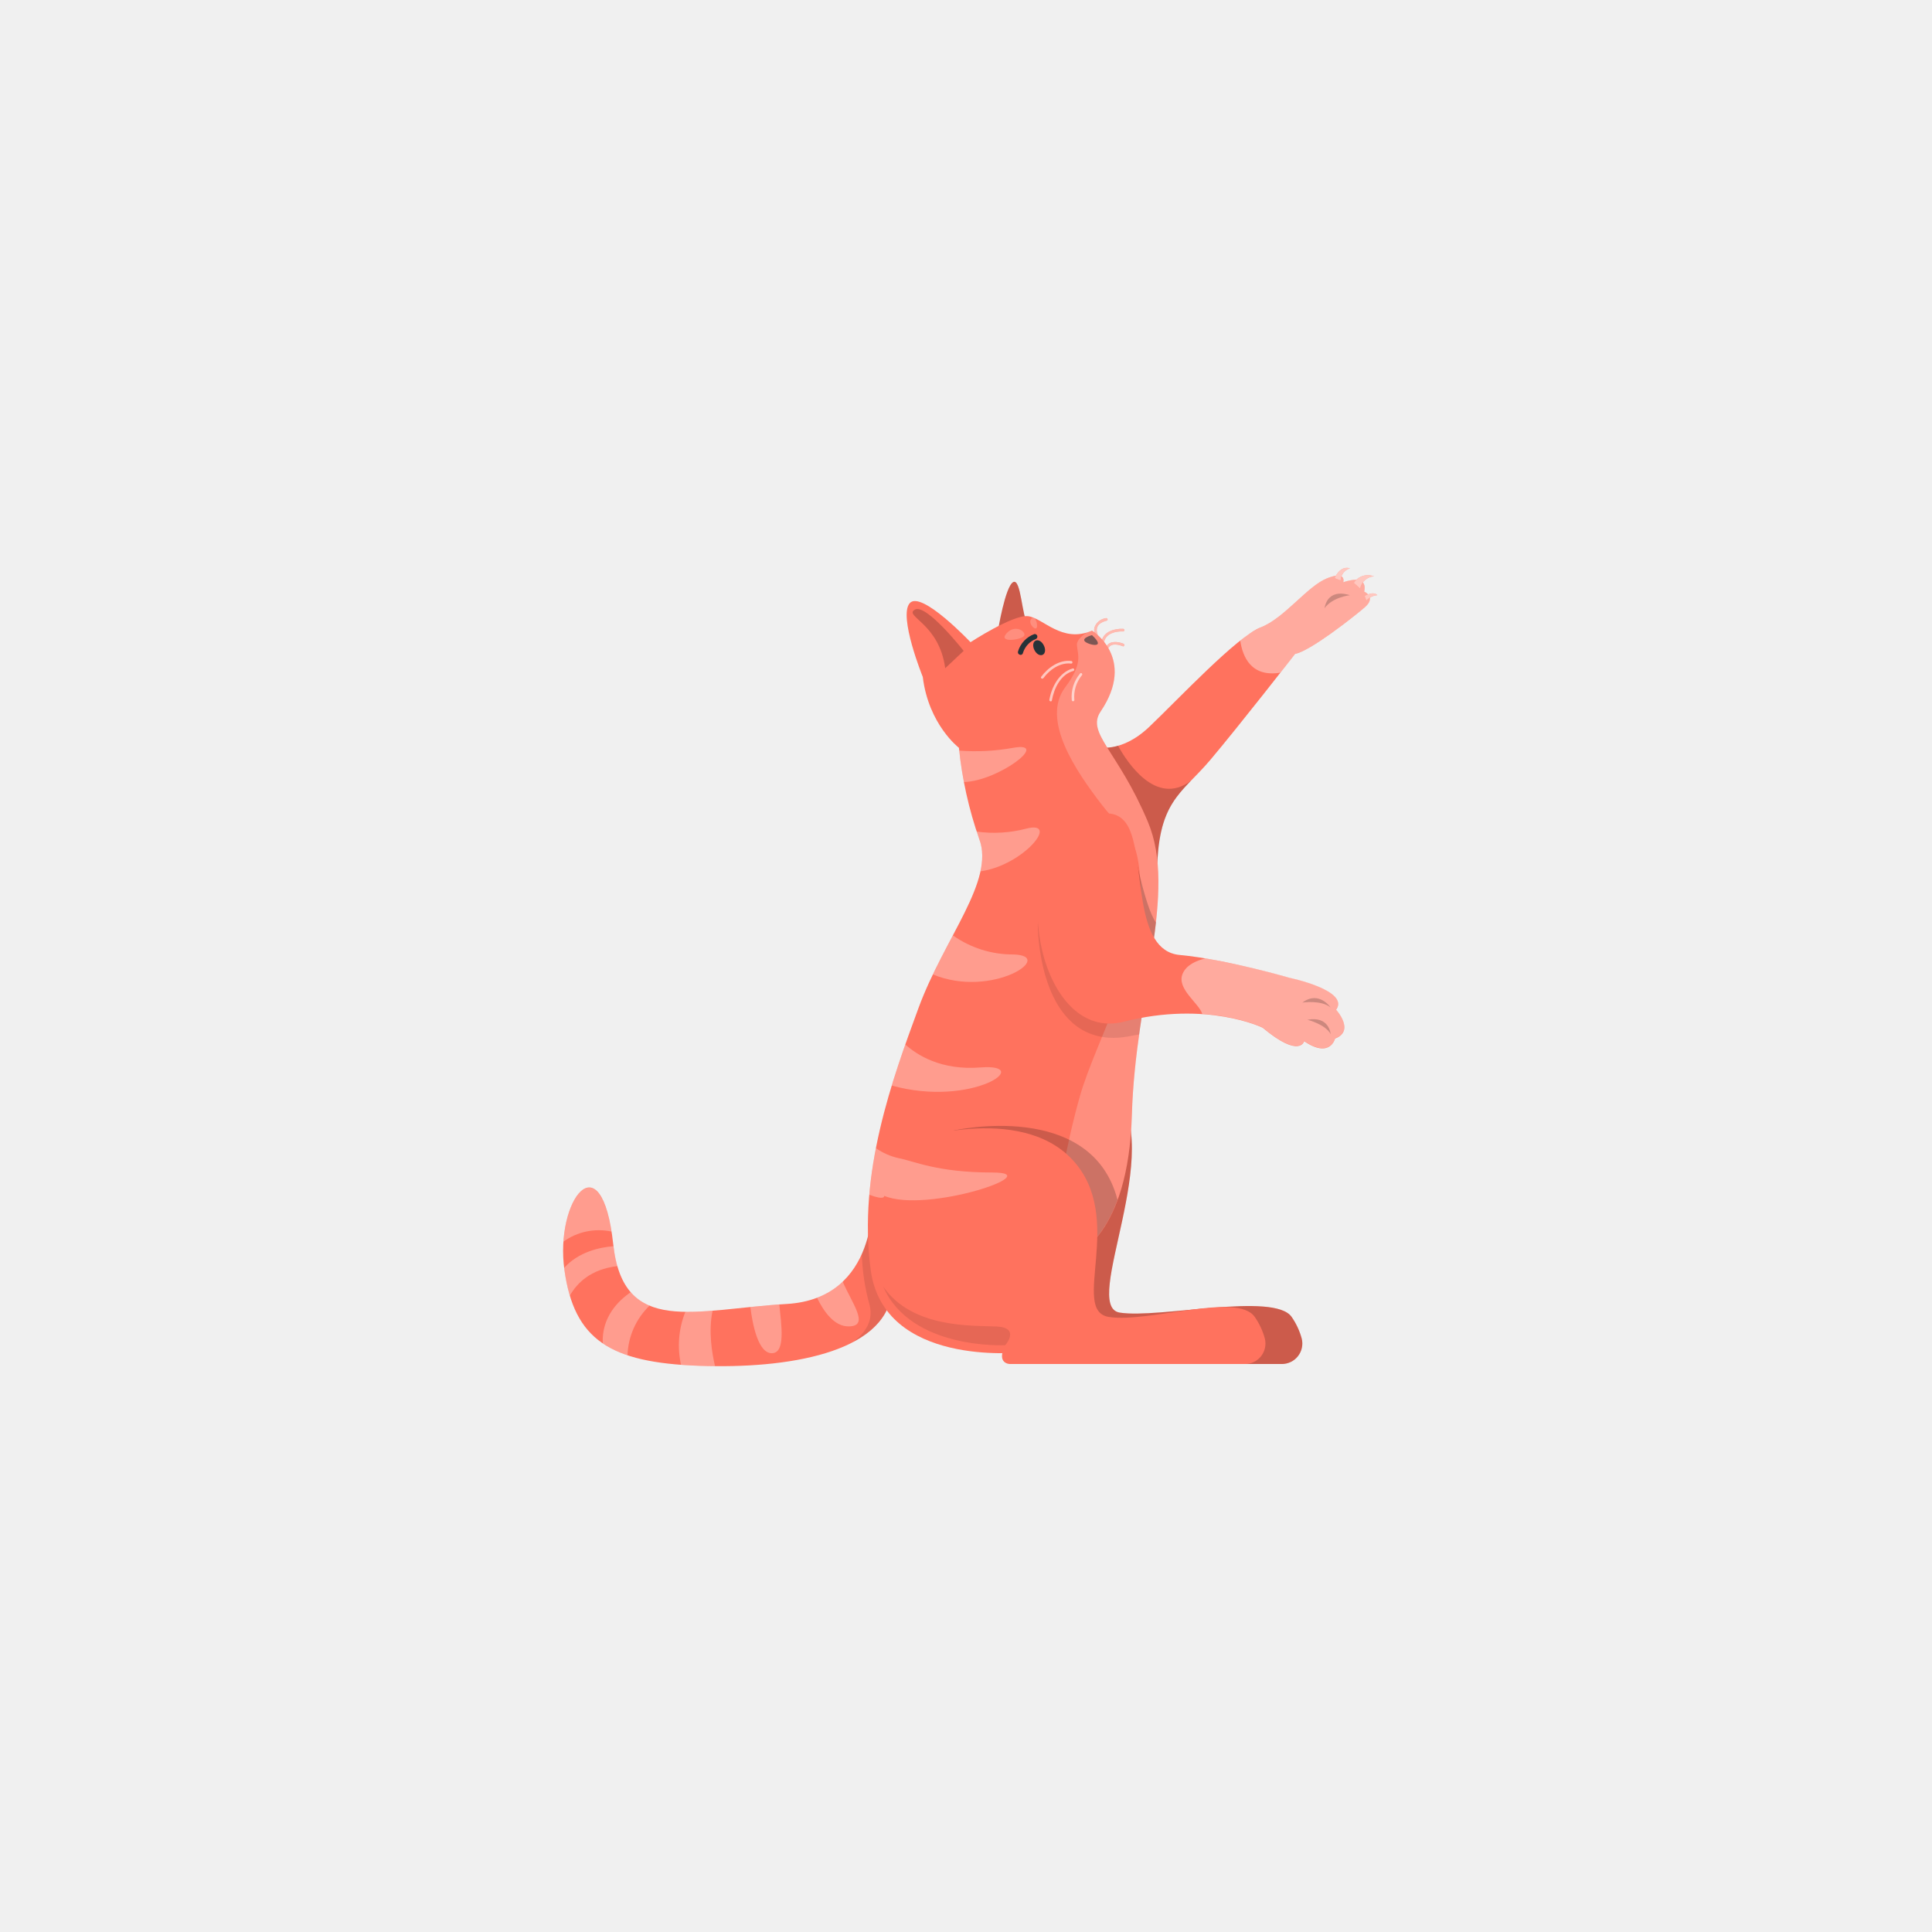
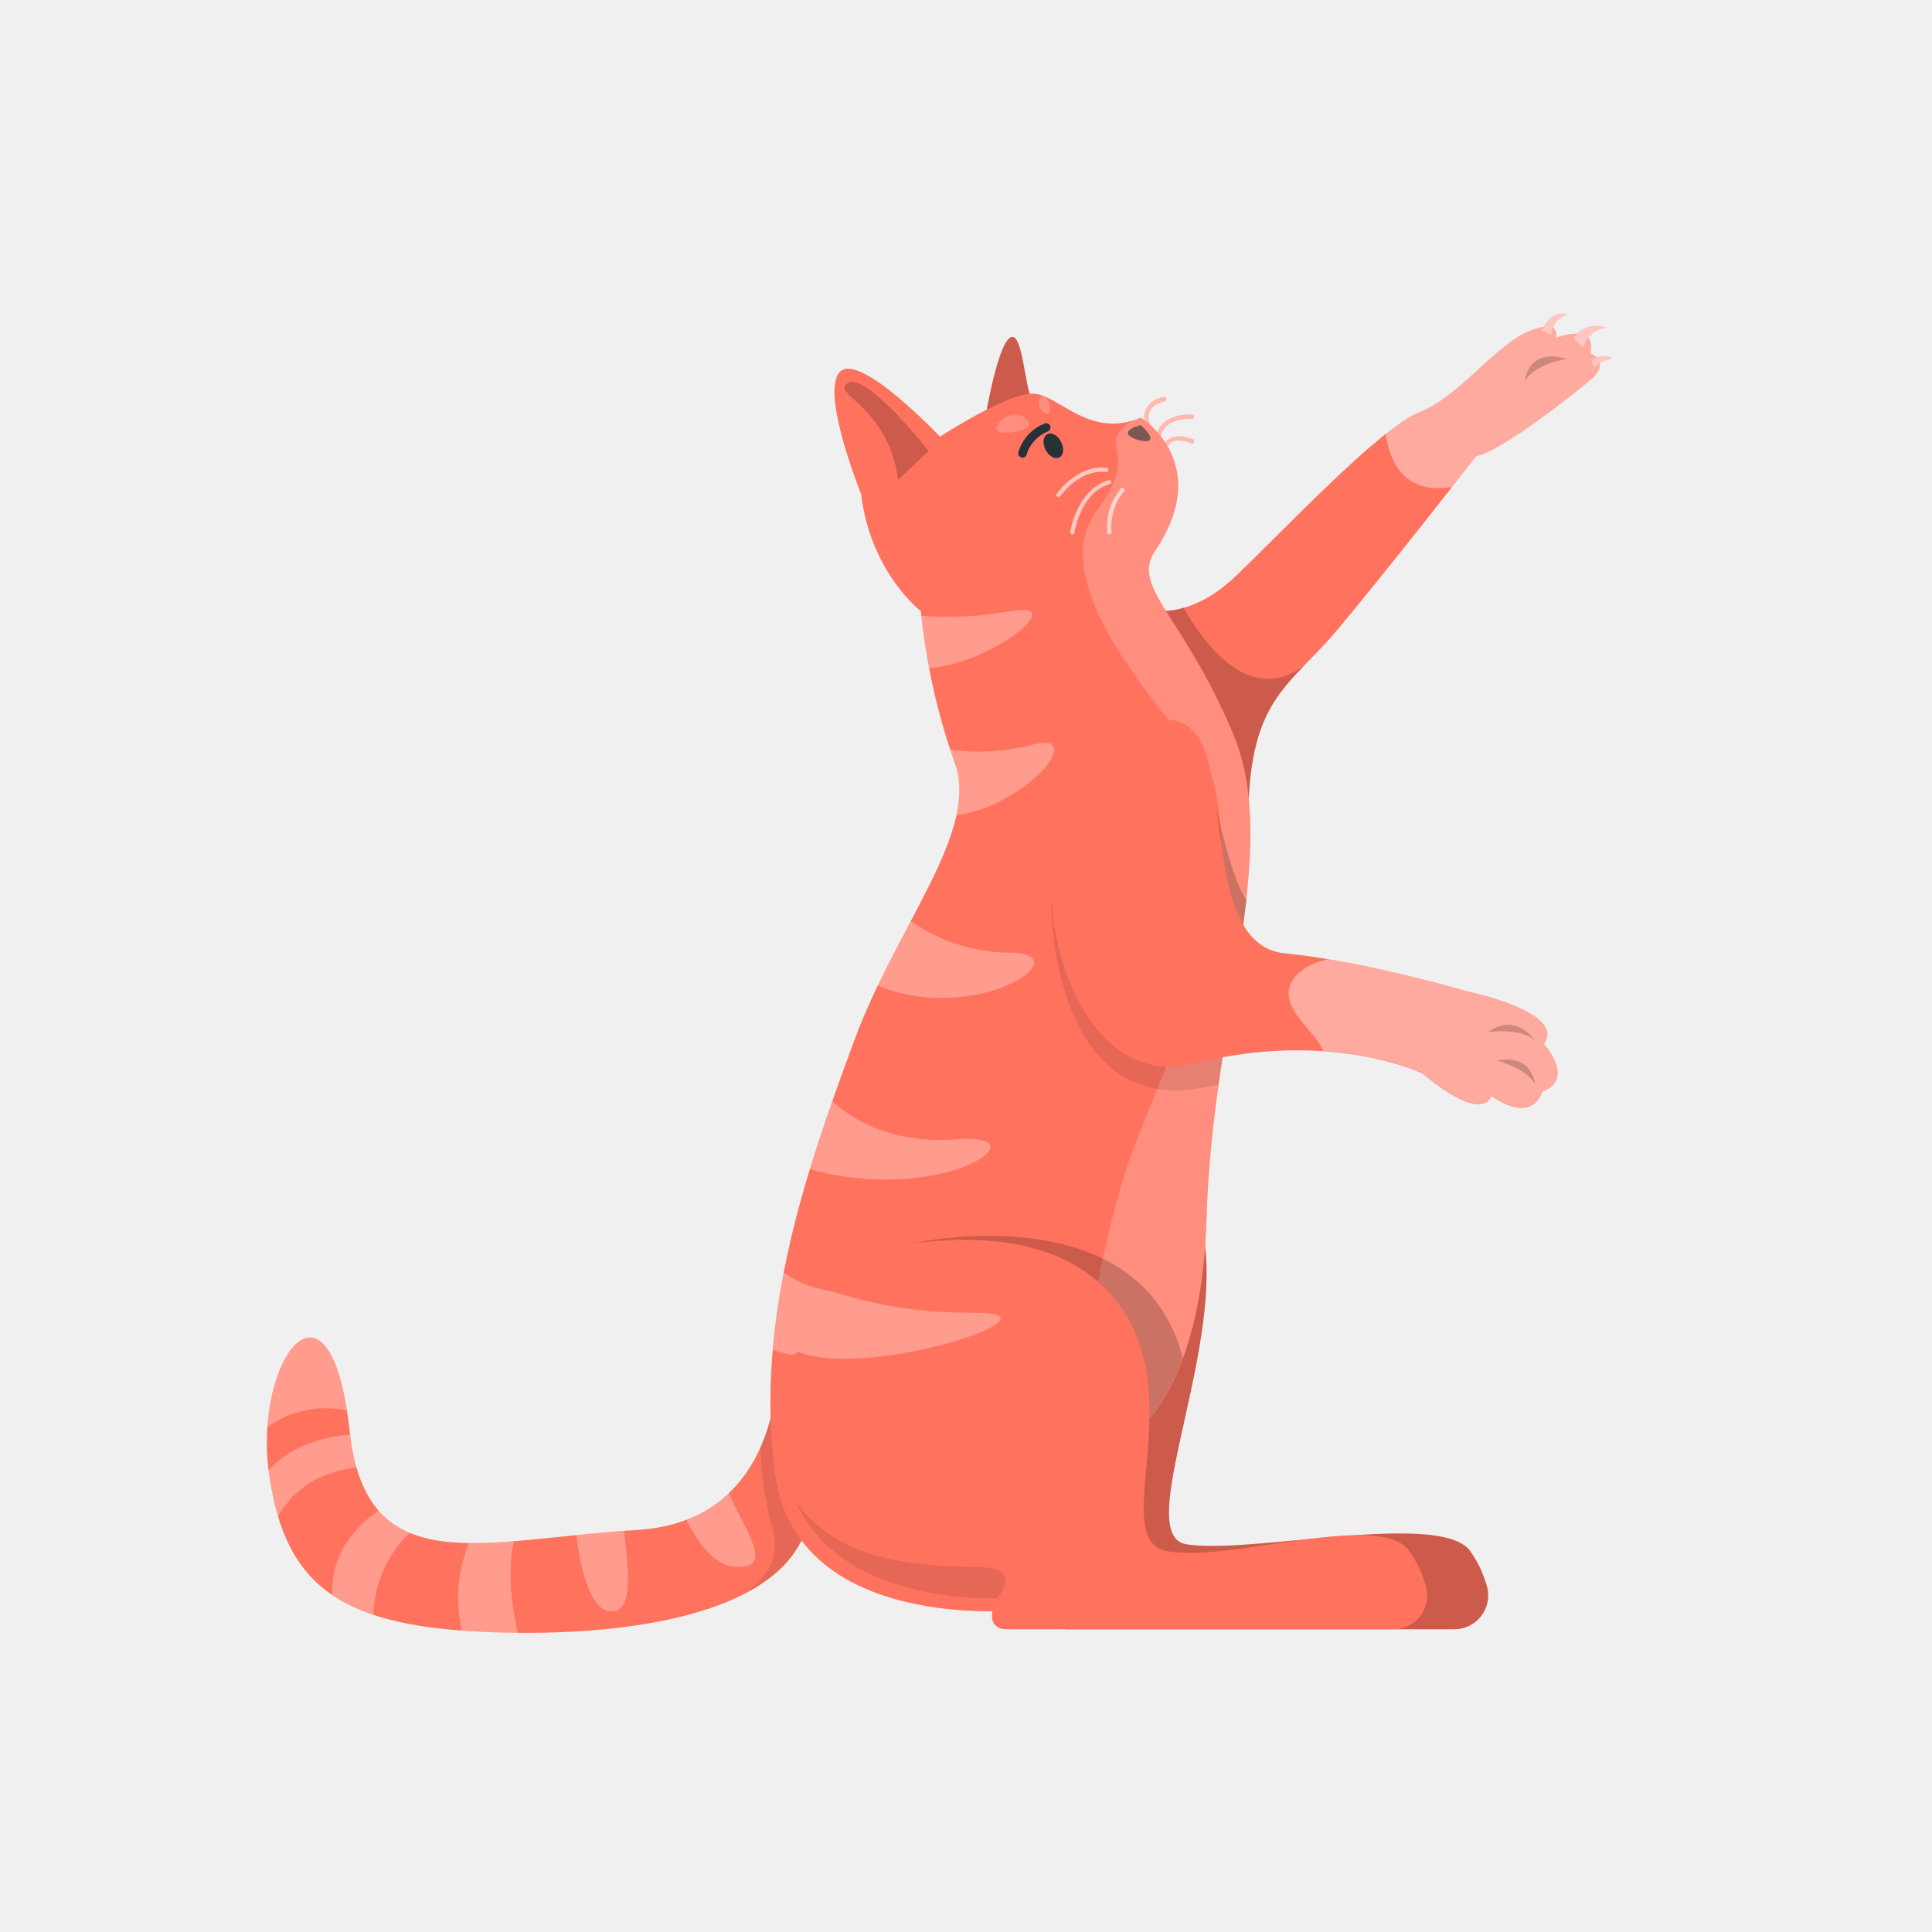
<svg xmlns="http://www.w3.org/2000/svg" viewBox="0 0 1024 1024" width="1024" height="1024">
-   <g id="cat-icon" transform="translate(512, 512) scale(2.3) translate(-213.33, -267.29)">
+   <g id="cat-icon" transform="translate(512, 512) scale(3.8) translate(-218, -266.5)">
    <path d="M243.37,216.75s5.5,1.8,12.22-4.6,20.16-20.76,25.66-22.9,10.7-9.47,15.28-11.3,3.73.92,3.73.92,5.76-2.22,4.82,2.14c0,0,2.95,1.22.1,3.66s-12.62,10.08-16,10.69c0,0-12.84,16.5-19.56,24.45s-12.31,9.45-12.26,26.87S243.37,216.75,243.37,216.75Z" style="fill:#FF725E" />
    <path d="M248.36,216.53a9.38,9.38,0,0,1-5,.22s14.05,47.35,14,29.93c0-13.34,3.24-17.35,7.79-22.07C257.08,230.67,250.37,220.18,248.36,216.53Z" style="opacity:0.2" />
    <path d="M305.08,181c.94-4.36-4.82-2.14-4.82-2.14s.85-2.75-3.73-.92-9.78,9.17-15.28,11.3a20.91,20.91,0,0,0-4.72,3.06c.54,3.74,2.53,8.53,9.29,7.38l3.38-4.33c3.36-.61,13.13-8.24,16-10.69S305.08,181,305.08,181Z" style="fill:#fff;opacity:0.4" />
    <path d="M305.19,182s2-1.17,2.92-.17a3.82,3.82,0,0,0-2.52,1.26Z" style="fill:#FF725E" />
    <path d="M302.7,179a3.84,3.84,0,0,1,4.64-1.51,3.48,3.48,0,0,0-3.18,2.81Z" style="fill:#FF725E" />
    <path d="M298.28,177.91s1.21-3,3.53-2.26a3,3,0,0,0-2.15,2.81Z" style="fill:#FF725E" />
    <g style="opacity:0.6">
      <path d="M305.19,182s2-1.17,2.92-.17a3.82,3.82,0,0,0-2.52,1.26Z" style="fill:#fff" />
      <path d="M302.7,179a3.84,3.84,0,0,1,4.64-1.51,3.48,3.48,0,0,0-3.18,2.81Z" style="fill:#fff" />
      <path d="M298.28,177.91s1.21-3,3.53-2.26a3,3,0,0,0-2.15,2.81Z" style="fill:#fff" />
    </g>
    <path d="M301.81,181.84s-4,.42-5.86,3C296,184.84,296.33,180.17,301.81,181.84Z" style="opacity:0.2" />
    <path d="M191.78,320.4s1.51,23.52-19.74,24.77-37.67,7.5-40-13.75c-2.68-24.41-13.5-10.13-11.25,5.94s10.5,21.31,31,22.06,42.6-3,44.42-16.63Z" style="fill:#FF725E" />
    <path d="M131.64,328.49c-2.73-17.25-10.27-9.79-11.08,2.32A13.93,13.93,0,0,1,131.64,328.49Z" style="fill:#fff;opacity:0.3" />
    <path d="M132.1,331.86c-3.21.26-8.06,1.3-11.37,5,0,.18,0,.35.06.52a40.08,40.08,0,0,0,1.24,5.89c1.59-2.83,4.75-6.12,11-6.82A28.49,28.49,0,0,1,132.1,331.86Z" style="fill:#fff;opacity:0.3" />
    <g style="opacity:0.3">
      <path d="M140.41,345.56a11.76,11.76,0,0,1-4.34-3.1c-2.83,1.93-6.72,5.71-6.45,11.79a23.47,23.47,0,0,0,5.71,2.75A16.58,16.58,0,0,1,140.41,345.56Z" style="fill:#fff" />
      <path d="M155.5,359.51c-.7-2.94-1.57-8.12-.56-12.78-2.22.18-4.32.28-6.28.25a20.71,20.71,0,0,0-1,12.21c1.33.1,2.7.18,4.14.23C153,359.47,154.26,359.5,155.5,359.51Z" style="fill:#fff" />
      <path d="M184.91,340a17.76,17.76,0,0,1-5.92,3.72c1.54,3.17,4,6.72,7.4,6.62C191.21,350.24,187,344.94,184.91,340Z" style="fill:#fff" />
      <path d="M168.64,356.52c3.16-.1,2.13-6.54,1.67-11.23-2.29.16-4.51.37-6.67.59C164.12,349.78,165.42,356.62,168.64,356.52Z" style="fill:#fff" />
    </g>
    <path d="M187.22,354c5-2.61,8.33-6.25,9-11.2l-4.43-22.39a31.57,31.57,0,0,1-2.46,13.26,48.26,48.26,0,0,0,1.73,11.54C192.18,349.17,189.88,352.06,187.22,354Z" style="opacity:0.1" />
    <path d="M208.09,291.66s27-9,39.33,4.34-7.72,49.71,1.32,51.16,35.65-4.79,39.63,1a16,16,0,0,1,2.33,5,4.72,4.72,0,0,1-4.61,5.85H232s-3.26,0-1.09-4.34C230.87,354.67,183.5,341.2,208.09,291.66Z" style="fill:#FF725E" />
    <path d="M208.09,291.66s27-9,39.33,4.34-7.72,49.71,1.32,51.16,35.65-4.79,39.63,1a16,16,0,0,1,2.33,5,4.72,4.72,0,0,1-4.61,5.85H232s-3.26,0-1.09-4.34C230.87,354.67,183.5,341.2,208.09,291.66Z" style="opacity:0.2" />
    <path d="M220.7,190s1.67-10.17,3.5-11.17,2,8.17,3.36,9.5Z" style="fill:#FF725E" />
    <path d="M220.7,190s1.67-10.17,3.5-11.17,2,8.17,3.36,9.5Z" style="opacity:0.2" />
    <path d="M243.64,190.79a2.41,2.41,0,0,1-.17-1.16c.14-1.16,1.27-1.66,2.28-1.92.37-.09.21-.67-.16-.58a3.24,3.24,0,0,0-2.69,2.24,2.9,2.9,0,0,0,.22,1.72c.17.35.68,0,.52-.3Z" style="fill:#FF725E" />
    <path d="M245.18,192.52c.43-1.91,2.71-2.41,4.36-2.33.38,0,.38-.58,0-.6-1.92-.09-4.45.6-4.94,2.77-.08.38.5.54.58.16Z" style="fill:#FF725E" />
    <path d="M246.22,193.91c.65-1.09,2.32-.68,3.24-.31.36.14.51-.44.16-.58-1.21-.48-3.11-.75-3.92.58a.3.3,0,0,0,.52.31Z" style="fill:#FF725E" />
    <g style="opacity:0.5">
      <path d="M243.64,190.79a2.41,2.41,0,0,1-.17-1.16c.14-1.16,1.27-1.66,2.28-1.92.37-.09.21-.67-.16-.58a3.24,3.24,0,0,0-2.69,2.24,2.9,2.9,0,0,0,.22,1.72c.17.35.68,0,.52-.3Z" style="fill:#fff" />
      <path d="M245.18,192.52c.43-1.91,2.71-2.41,4.36-2.33.38,0,.38-.58,0-.6-1.92-.09-4.45.6-4.94,2.77-.08.38.5.54.58.16Z" style="fill:#fff" />
      <path d="M246.22,193.91c.65-1.09,2.32-.68,3.24-.31.36.14.51-.44.16-.58-1.21-.48-3.11-.75-3.92.58a.3.3,0,0,0,.52.31Z" style="fill:#fff" />
    </g>
    <path d="M244.35,208.65c-3.37,5,4,9,10.88,25.39s-2.87,39.65-3.68,67.65-13.16,32.22-13.16,32.22L225.7,356.34s-31.33,3.33-34.33-19,5-44,11-60.33,17.67-29.34,14-39a91.12,91.12,0,0,1-4.67-21s-7-5.34-8.33-16.34c0,0-5.67-14-3-17s14,9,14,9,9.7-6.33,13.19-6,7.81,6.34,14.81,3.34C242.37,190,252.67,196.3,244.35,208.65Z" style="fill:#FF725E" />
    <path d="M251.55,301.69c.81-28,10.59-51.28,3.68-67.65S241,213.66,244.35,208.65c8.32-12.35-2-18.64-2-18.64-.41.17-.81.31-1.2.43-1.25.85-2.35,1.89-2.26,2.9.18,2.28,1.45,4.22-2.69,9.71-5.62,7.45,2.37,19.22,8.43,27.08s8.43,6.25,9,19.74c.69,15.67-10.42,34.82-14,47.25-3,10.49-7.42,30.94-5.32,43.83l4-7S250.74,329.69,251.55,301.69Z" style="fill:#fff;opacity:0.2" />
    <path d="M242.37,191.05s-2.27.56-1.71,1.37S246,194.42,242.37,191.05Z" style="fill:#263238;opacity:0.6" />
    <path d="M208.54,198.67l4.25-4s-8.63-11-11.25-9.5S207.16,188.3,208.54,198.67Z" style="opacity:0.2" />
    <path d="M226.78,191.09c.29-1-2.27-2.62-4.18-.37S226.49,192.1,226.78,191.09Z" style="fill:#fff;opacity:0.2" />
    <path d="M229.51,189.47c-.54.3-2-1.34-1.06-2.26S230.06,189.16,229.51,189.47Z" style="fill:#fff;opacity:0.2" />
    <g style="opacity:0.6">
      <path d="M237.58,197c-2.78-.33-5.37,1.54-6.93,3.64-.23.32.29.61.52.31,1.44-1.95,3.85-3.66,6.41-3.35.38,0,.38-.56,0-.6Z" style="fill:#fff" />
      <path d="M237.92,198.72c-3.12.9-4.86,4.27-5.38,7.22-.07.37.51.54.58.16.48-2.74,2-6,4.95-6.8a.3.3,0,0,0-.15-.58Z" style="fill:#fff" />
      <path d="M239.62,199.89A8.29,8.29,0,0,0,237.7,206c0,.38.61.38.6,0a7.78,7.78,0,0,1,1.74-5.71c.27-.27-.15-.7-.42-.42Z" style="fill:#fff" />
    </g>
    <path d="M210.54,305.19,208,310l3.83,5.16,11.5,8.67s6.95,8.06,13.65,12.49l1.37-2.42s6-2.05,9.89-12.73C242.24,298,210.54,305.19,210.54,305.19Z" style="opacity:0.2" />
    <path d="M255.46,268.77,237.54,260l-6.67-7.34-1,5s-.14,23.64,15,26c3.5.56,6.13-.25,8.36-.6C253.93,278.1,254.73,273.33,255.46,268.77Z" style="opacity:0.1" />
    <g style="opacity:0.3">
      <path d="M212.85,224.9c7.92-.22,20.11-9.45,11.35-7.89a48.41,48.41,0,0,1-12.43.64C211.89,218.83,212.22,221.52,212.85,224.9Z" style="fill:#fff" />
      <path d="M227.24,235.63a29.18,29.18,0,0,1-11.48.68c.19.57.4,1.14.61,1.7a13,13,0,0,1,.29,7.47C226.59,244.09,235.1,233.63,227.24,235.63Z" style="fill:#fff" />
      <path d="M216.64,290.67c-9.06.71-14.61-2.87-17.3-5.3-1.06,3-2.12,6.2-3.12,9.47C214.81,300,229.31,289.69,216.64,290.67Z" style="fill:#fff" />
      <path d="M224.2,264.63a23.87,23.87,0,0,1-13.9-4.4c-1.51,2.86-3.11,5.87-4.61,9C219.41,274.91,234.24,264.85,224.2,264.63Z" style="fill:#fff" />
    </g>
    <path d="M231.26,193.41c.47.9.36,1.89-.27,2.17s-1.42-.17-1.89-1.09-.35-1.9.28-2.18S230.8,192.48,231.26,193.41Z" style="fill:#263238" />
    <path d="M226.05,195.58a.55.55,0,0,0,.39-.39,5.06,5.06,0,0,1,3-3.26.6.6,0,0,0,.28-.81.62.62,0,0,0-.62-.33h0a6.14,6.14,0,0,0-3.78,4,.58.58,0,0,0,.37.75h0A.5.5,0,0,0,226.05,195.58Z" style="fill:#263238" />
    <path d="M257.11,257.27c-2.61-3.52-5.28-18-5.28-18l-1.2-2.66-2.75,5.75L250.13,257l6.21,6.09C256.63,261.11,256.9,259.17,257.11,257.27Z" style="opacity:0.2" />
    <path d="M237.29,235.68s10-8,13.67,0,.9,28.07,11.62,29.07S287.85,270,287.85,270s14,2.89,10.77,7.36c0,0,4.44,4.86-.24,6.65,0,0-1.13,4.67-7.12.61,0,0-1,4.05-9.57-3.11,0,0-12.77-6.28-32-1.38S222.93,246.43,237.29,235.68Z" style="fill:#FF725E" />
    <path d="M298.62,277.32c3.27-4.47-10.77-7.36-10.77-7.36a192.49,192.49,0,0,0-19.32-4.42c-2.09.49-4.43,1.49-5.29,3.56-1.42,3.46,3.77,6.73,4.54,9.24,8.73.59,13.91,3.13,13.91,3.13,8.56,7.16,9.57,3.11,9.57,3.11,6,4.06,7.12-.61,7.12-.61C303.06,282.18,298.62,277.32,298.62,277.32Z" style="fill:#fff;opacity:0.4" />
    <g style="opacity:0.2">
      <path d="M292,279.68s4.12,1,5.38,3.32C297.34,283,297.11,278.73,292,279.68Z" />
      <path d="M290.85,275.72s4.27-.66,6.49,1.11C297.34,276.83,294.65,272.87,290.85,275.72Z" />
    </g>
    <path d="M199.59,307.66s26-9,38.33,4.34-.72,34.71,8.32,36.16,29.65-5.79,33.63,0a16,16,0,0,1,2.33,5,4.72,4.72,0,0,1-4.61,5.85H223.46s-3.26,0-1.09-4.34C222.37,354.67,175,357.2,199.59,307.66Z" style="fill:#FF725E" />
    <path d="M219.5,314.88c-12.89,0-18.11-2.64-21.75-3.32a14.74,14.74,0,0,1-5.18-2.29A104.16,104.16,0,0,0,191.05,320c3.68,1.4,3.43.26,3.43.26C204.32,324.35,232.39,314.88,219.5,314.88Z" style="fill:#fff;opacity:0.3" />
    <g style="opacity:0.1">
      <path d="M220.43,350.37c-5.5-.28-19.42.53-26.17-9.18,6.39,14.63,28.11,13.48,28.11,13.48S225.93,350.66,220.43,350.37Z" />
    </g>
  </g>
</svg>
